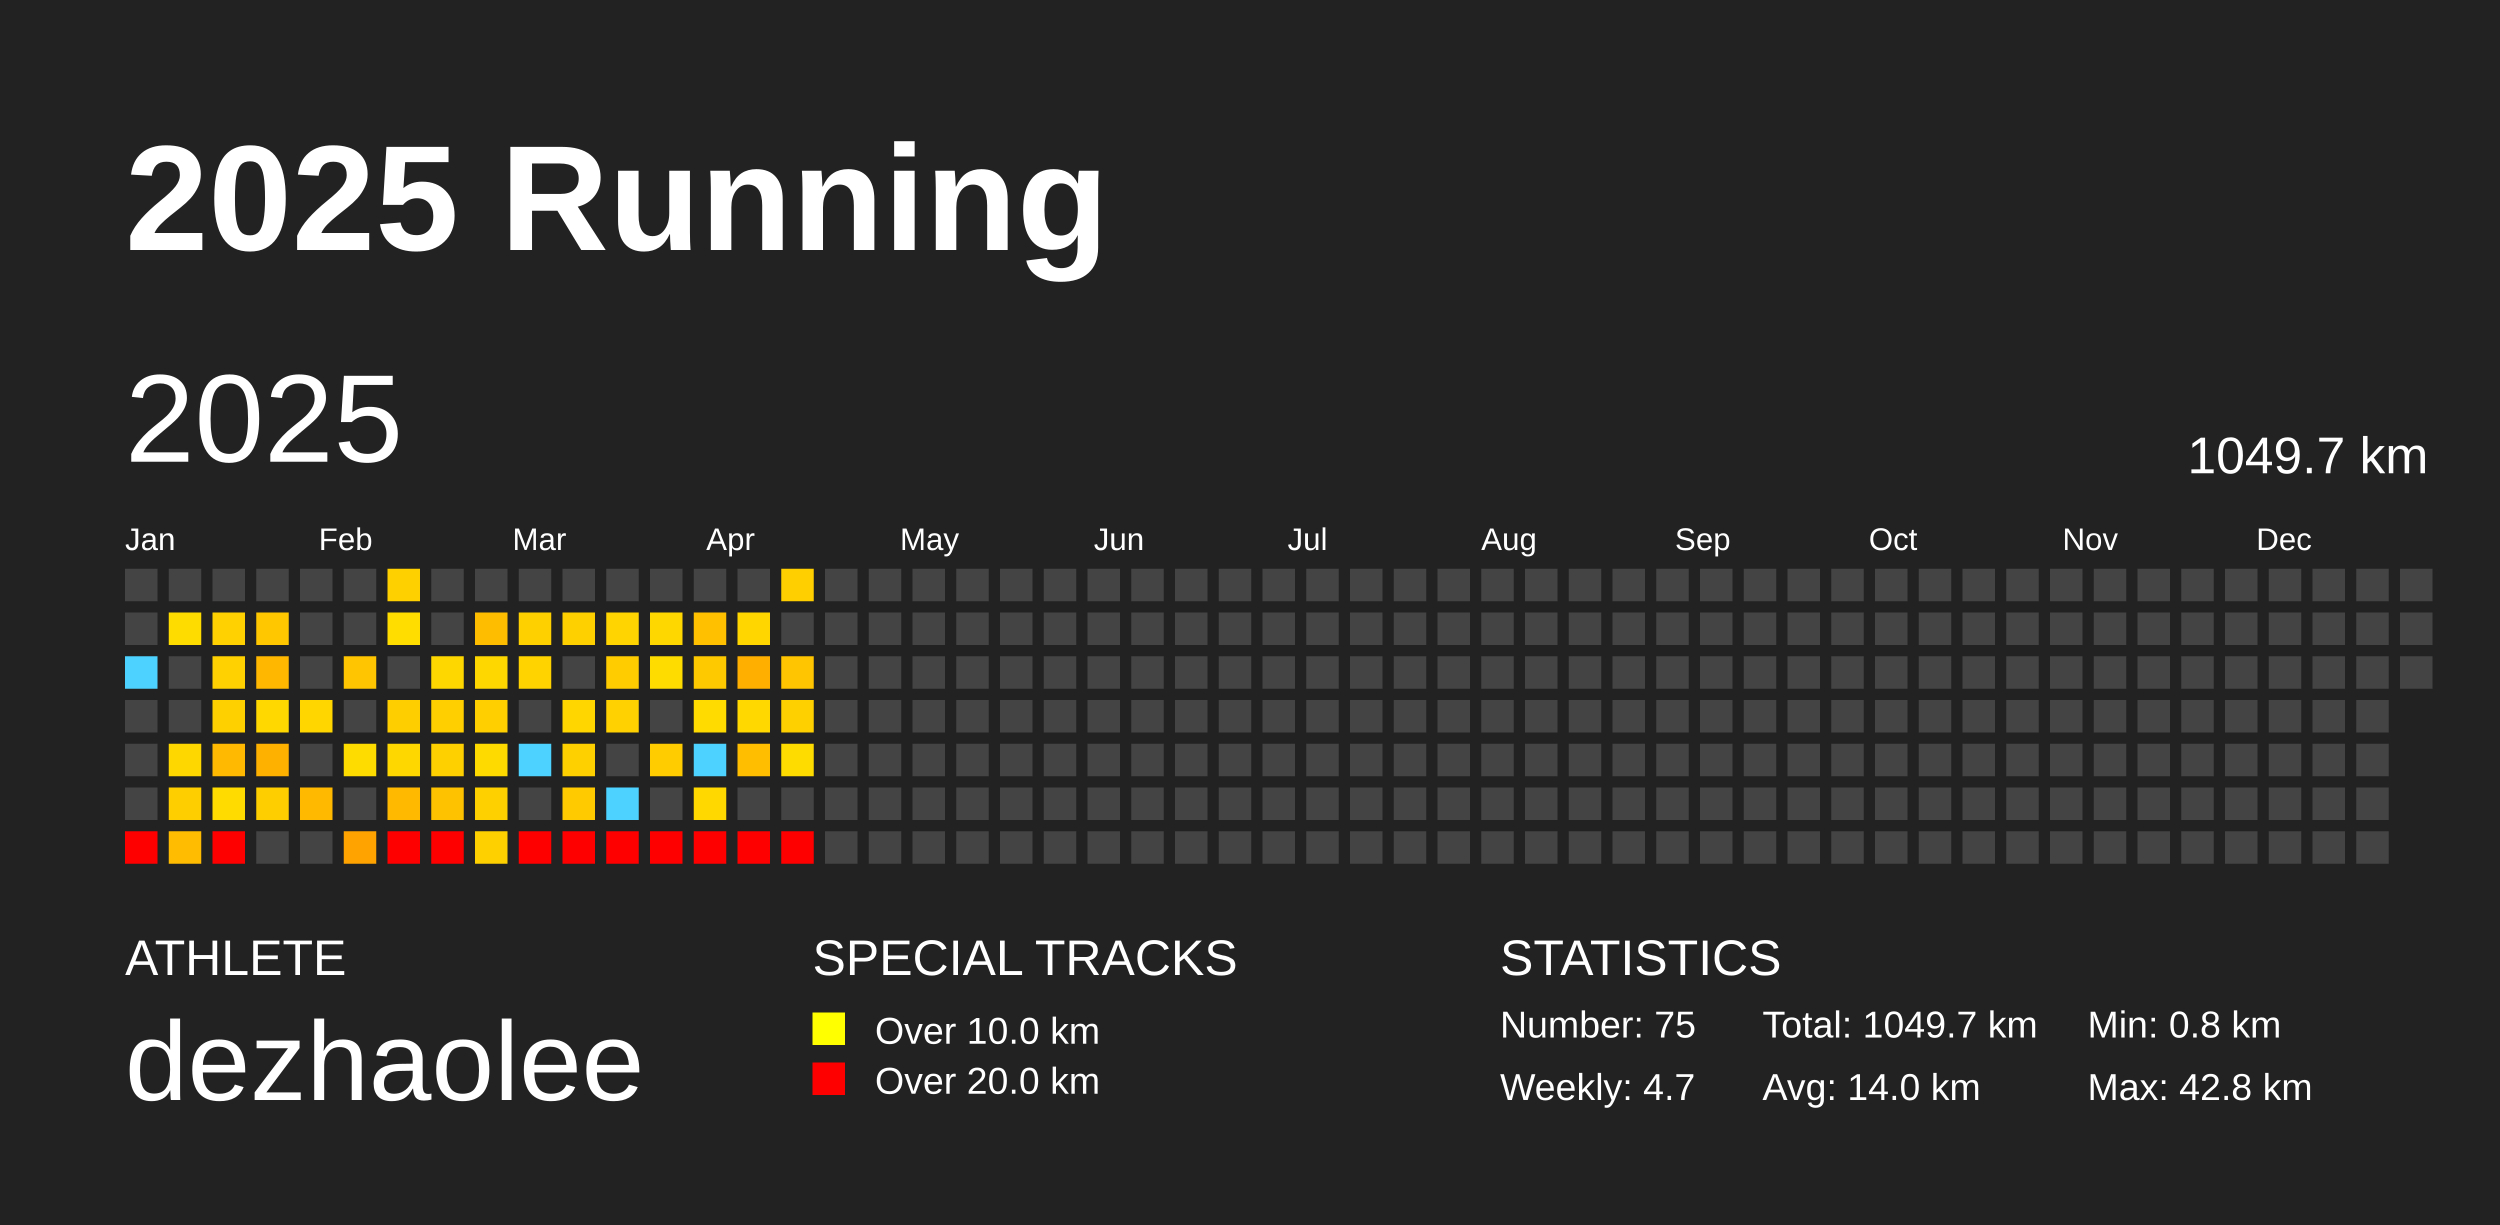
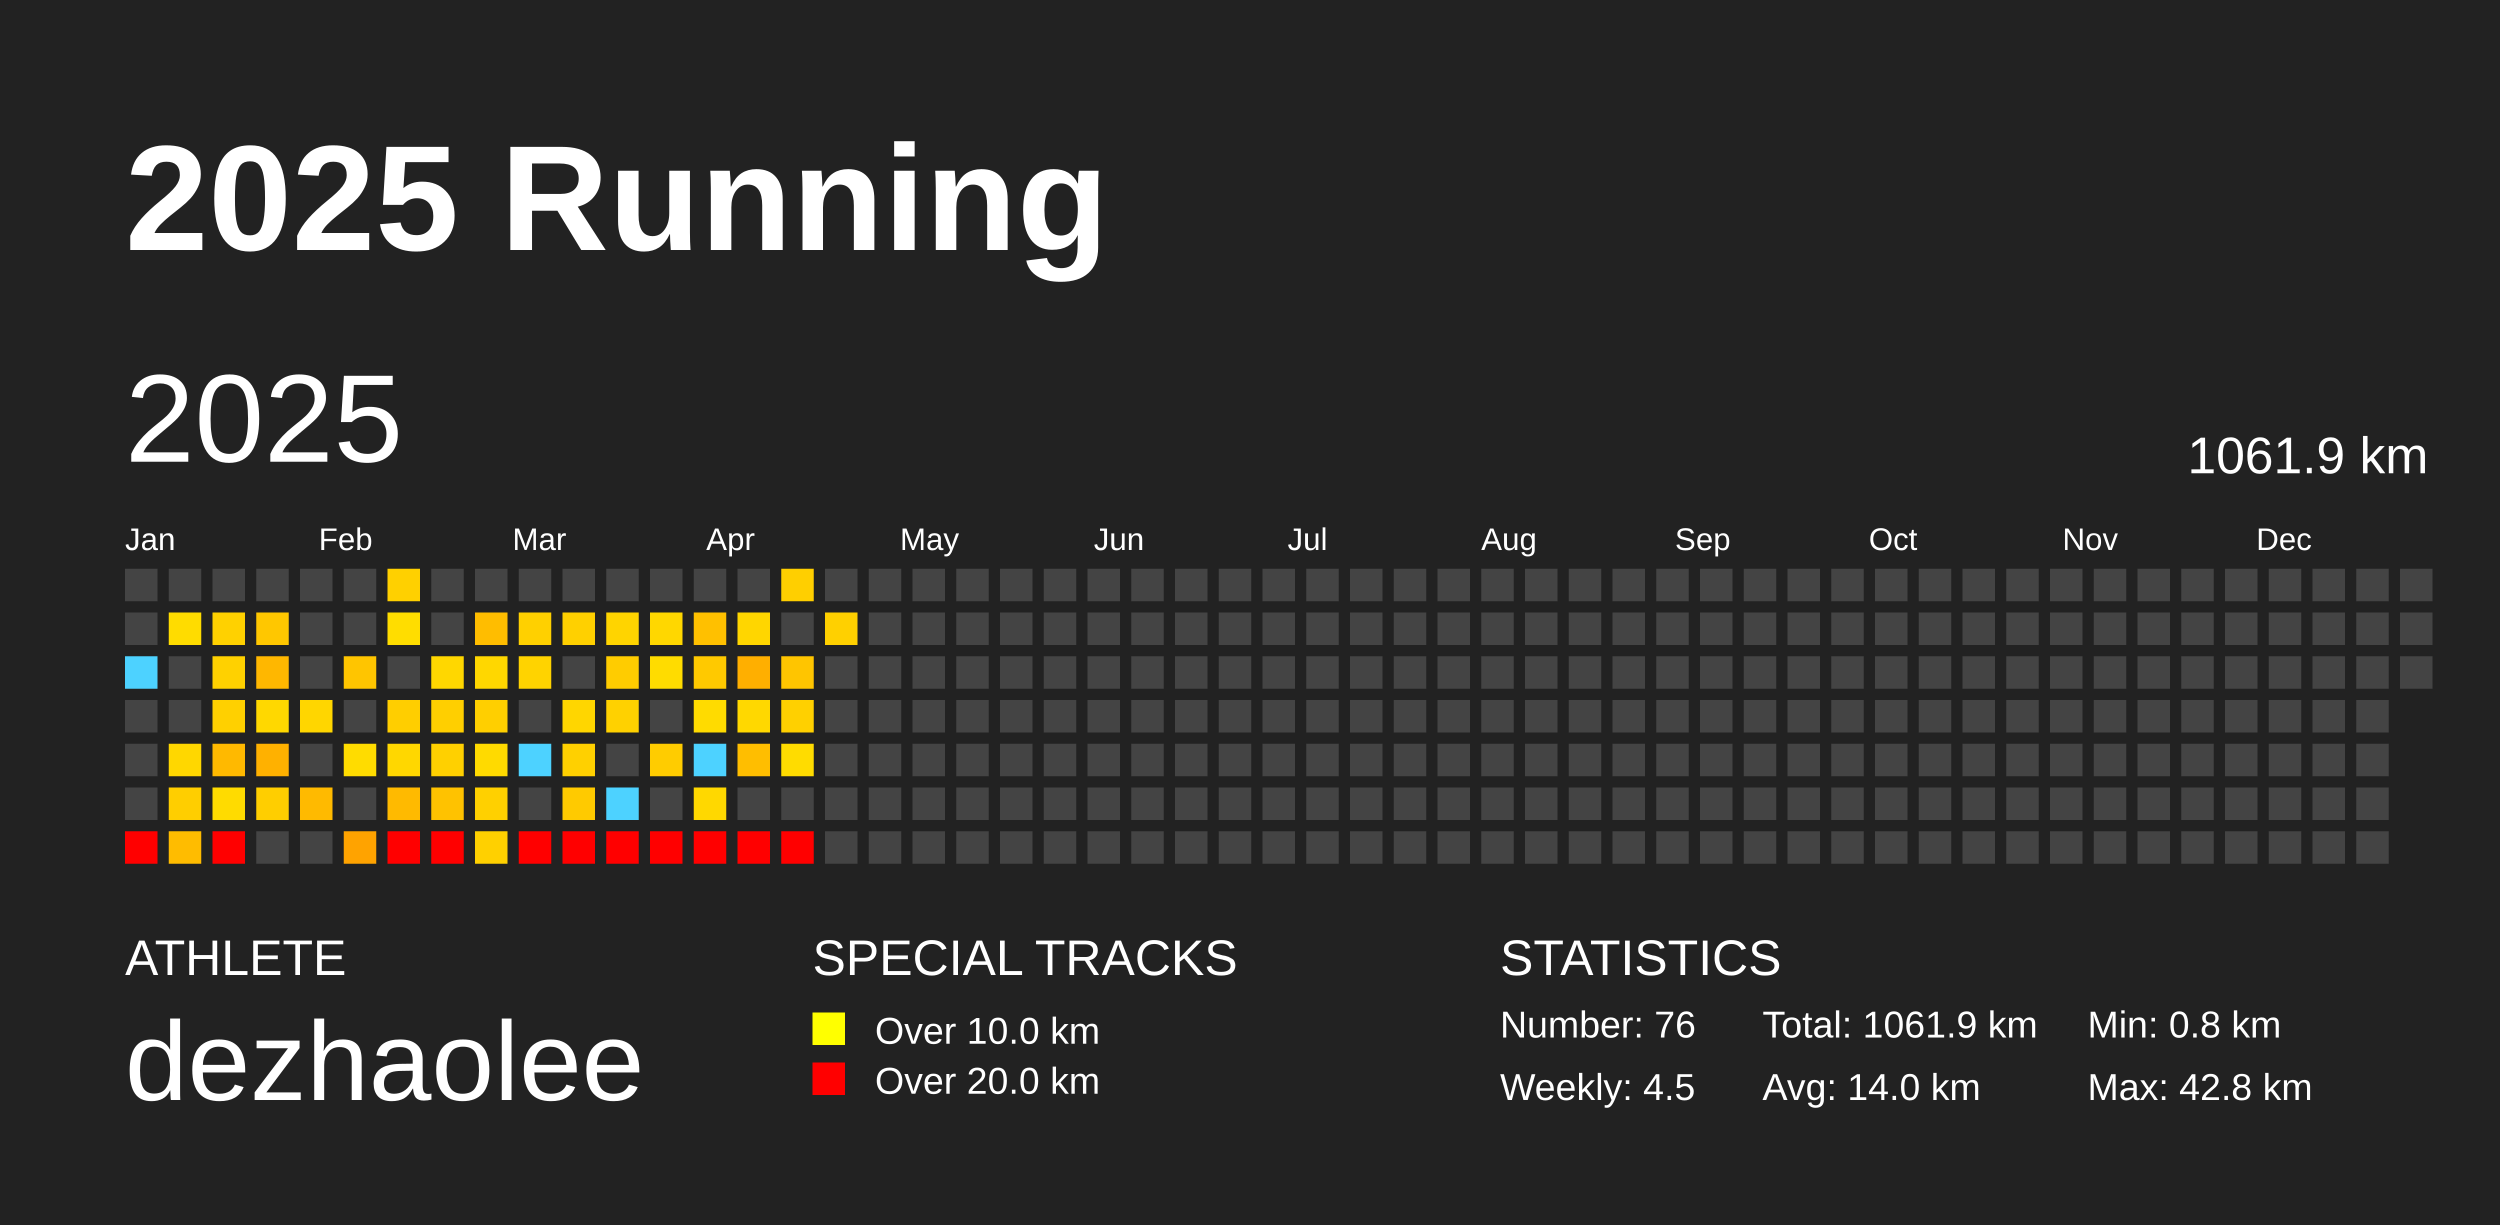
<svg xmlns="http://www.w3.org/2000/svg" baseProfile="full" height="98mm" version="1.1" viewBox="0,0,200,98" width="200mm">
  <defs />
  <rect fill="#222222" height="98" width="200" x="0" y="0" />
  <text fill="#FFFFFF" style="font-size:12px; font-family:Arial; font-weight:bold;" x="10" y="20">2025 Running</text>
  <text fill="#FFFFFF" style="font-size:4px; font-family:Arial" x="10" y="78">ATHLETE</text>
  <text fill="#FFFFFF" style="font-size:9px; font-family:Arial" x="10" y="88">dezhaolee</text>
  <text fill="#FFFFFF" style="font-size:4px; font-family:Arial" x="65" y="78">SPECIAL TRACKS</text>
  <rect fill="yellow" height="2.6" width="2.6" x="65" y="81" />
  <text fill="#FFFFFF" style="font-size:3px; font-family:Arial" x="70" y="83.5">Over 10.0 km</text>
  <rect fill="red" height="2.6" width="2.6" x="65" y="85" />
  <text fill="#FFFFFF" style="font-size:3px; font-family:Arial" x="70" y="87.5">Over 20.0 km</text>
  <text fill="#FFFFFF" style="font-size:4px; font-family:Arial" x="120" y="78">STATISTICS</text>
-   <text fill="#FFFFFF" style="font-size:3px; font-family:Arial" x="120" y="83">Number: 75</text>
-   <text fill="#FFFFFF" style="font-size:3px; font-family:Arial" x="120" y="88">Weekly: 4.7</text>
-   <text fill="#FFFFFF" style="font-size:3px; font-family:Arial" x="141" y="83">Total: 1049.7 km</text>
+   <text fill="#FFFFFF" style="font-size:3px; font-family:Arial" x="120" y="83">Number: 76</text>
+   <text fill="#FFFFFF" style="font-size:3px; font-family:Arial" x="120" y="88">Weekly: 4.5</text>
+   <text fill="#FFFFFF" style="font-size:3px; font-family:Arial" x="141" y="83">Total: 1061.9 km</text>
  <text fill="#FFFFFF" style="font-size:3px; font-family:Arial" x="141" y="88">Avg: 14.0 km</text>
  <text fill="#FFFFFF" style="font-size:3px; font-family:Arial" x="167" y="83">Min: 0.8 km</text>
  <text fill="#FFFFFF" style="font-size:3px; font-family:Arial" x="167" y="88">Max: 42.8 km</text>
  <text dominant-baseline="hanging" fill="#FFFFFF" style="font-size:10.0px; font-family:Arial;" x="10" y="30">2025</text>
-   <text dominant-baseline="hanging" fill="#FFFFFF" style="font-size:4.125px; font-family:Arial;" x="175" y="35">1049.7 km</text>
+   <text dominant-baseline="hanging" fill="#FFFFFF" style="font-size:4.125px; font-family:Arial;" x="175" y="35">1061.9 km</text>
  <text fill="#FFFFFF" style="font-size:2.5px; font-family:Arial" x="10.0" y="44">Jan</text>
  <text fill="#FFFFFF" style="font-size:2.5px; font-family:Arial" x="25.5" y="44">Feb</text>
  <text fill="#FFFFFF" style="font-size:2.5px; font-family:Arial" x="41.0" y="44">Mar</text>
  <text fill="#FFFFFF" style="font-size:2.5px; font-family:Arial" x="56.5" y="44">Apr</text>
  <text fill="#FFFFFF" style="font-size:2.5px; font-family:Arial" x="72.0" y="44">May</text>
  <text fill="#FFFFFF" style="font-size:2.5px; font-family:Arial" x="87.5" y="44">Jun</text>
  <text fill="#FFFFFF" style="font-size:2.5px; font-family:Arial" x="103.0" y="44">Jul</text>
  <text fill="#FFFFFF" style="font-size:2.5px; font-family:Arial" x="118.5" y="44">Aug</text>
  <text fill="#FFFFFF" style="font-size:2.5px; font-family:Arial" x="134.0" y="44">Sep</text>
  <text fill="#FFFFFF" style="font-size:2.5px; font-family:Arial" x="149.5" y="44">Oct</text>
  <text fill="#FFFFFF" style="font-size:2.5px; font-family:Arial" x="165.0" y="44">Nov</text>
  <text fill="#FFFFFF" style="font-size:2.5px; font-family:Arial" x="180.5" y="44">Dec</text>
  <rect fill="#444444" height="2.6" width="2.6" x="10.0" y="45.5" />
  <rect fill="#444444" height="2.6" width="2.6" x="10.0" y="49.0" />
  <rect fill="#4dd2ff" height="2.6" width="2.6" x="10.0" y="52.5" />
  <rect fill="#444444" height="2.6" width="2.6" x="10.0" y="56.0" />
  <rect fill="#444444" height="2.6" width="2.6" x="10.0" y="59.5" />
  <rect fill="#444444" height="2.6" width="2.6" x="10.0" y="63.0" />
  <rect fill="red" height="2.6" width="2.6" x="10.0" y="66.5" />
  <rect fill="#444444" height="2.6" width="2.6" x="13.5" y="45.5" />
  <rect fill="#ffdc00" height="2.6" width="2.6" x="13.5" y="49.0" />
  <rect fill="#444444" height="2.6" width="2.6" x="13.5" y="52.5" />
  <rect fill="#444444" height="2.6" width="2.6" x="13.5" y="56.0" />
  <rect fill="#ffd700" height="2.6" width="2.6" x="13.5" y="59.5" />
  <rect fill="#ffce00" height="2.6" width="2.6" x="13.5" y="63.0" />
  <rect fill="#ffbc00" height="2.6" width="2.6" x="13.5" y="66.5" />
  <rect fill="#444444" height="2.6" width="2.6" x="17.0" y="45.5" />
  <rect fill="#ffd100" height="2.6" width="2.6" x="17.0" y="49.0" />
  <rect fill="#ffd100" height="2.6" width="2.6" x="17.0" y="52.5" />
  <rect fill="#ffd000" height="2.6" width="2.6" x="17.0" y="56.0" />
  <rect fill="#ffb900" height="2.6" width="2.6" x="17.0" y="59.5" />
  <rect fill="#ffdb00" height="2.6" width="2.6" x="17.0" y="63.0" />
  <rect fill="red" height="2.6" width="2.6" x="17.0" y="66.5" />
  <rect fill="#444444" height="2.6" width="2.6" x="20.5" y="45.5" />
  <rect fill="#ffc700" height="2.6" width="2.6" x="20.5" y="49.0" />
  <rect fill="#ffb700" height="2.6" width="2.6" x="20.5" y="52.5" />
  <rect fill="#ffd800" height="2.6" width="2.6" x="20.5" y="56.0" />
  <rect fill="#ffb100" height="2.6" width="2.6" x="20.5" y="59.5" />
  <rect fill="#ffce00" height="2.6" width="2.6" x="20.5" y="63.0" />
  <rect fill="#444444" height="2.6" width="2.6" x="20.5" y="66.5" />
  <rect fill="#444444" height="2.6" width="2.6" x="24.0" y="45.5" />
  <rect fill="#444444" height="2.6" width="2.6" x="24.0" y="49.0" />
  <rect fill="#444444" height="2.6" width="2.6" x="24.0" y="52.5" />
  <rect fill="#ffd600" height="2.6" width="2.6" x="24.0" y="56.0" />
  <rect fill="#444444" height="2.6" width="2.6" x="24.0" y="59.5" />
  <rect fill="#ffba00" height="2.6" width="2.6" x="24.0" y="63.0" />
  <rect fill="#444444" height="2.6" width="2.6" x="24.0" y="66.5" />
  <rect fill="#444444" height="2.6" width="2.6" x="27.5" y="45.5" />
  <rect fill="#444444" height="2.6" width="2.6" x="27.5" y="49.0" />
  <rect fill="#ffc500" height="2.6" width="2.6" x="27.5" y="52.5" />
  <rect fill="#444444" height="2.6" width="2.6" x="27.5" y="56.0" />
  <rect fill="#ffdc00" height="2.6" width="2.6" x="27.5" y="59.5" />
  <rect fill="#444444" height="2.6" width="2.6" x="27.5" y="63.0" />
  <rect fill="#ffa300" height="2.6" width="2.6" x="27.5" y="66.5" />
  <rect fill="#ffd000" height="2.6" width="2.6" x="31.0" y="45.5" />
  <rect fill="#ffdd00" height="2.6" width="2.6" x="31.0" y="49.0" />
  <rect fill="#444444" height="2.6" width="2.6" x="31.0" y="52.5" />
  <rect fill="#ffce00" height="2.6" width="2.6" x="31.0" y="56.0" />
  <rect fill="#ffd700" height="2.6" width="2.6" x="31.0" y="59.5" />
  <rect fill="#ffba00" height="2.6" width="2.6" x="31.0" y="63.0" />
  <rect fill="red" height="2.6" width="2.6" x="31.0" y="66.5" />
  <rect fill="#444444" height="2.6" width="2.6" x="34.5" y="45.5" />
  <rect fill="#444444" height="2.6" width="2.6" x="34.5" y="49.0" />
  <rect fill="#ffd700" height="2.6" width="2.6" x="34.5" y="52.5" />
  <rect fill="#ffcf00" height="2.6" width="2.6" x="34.5" y="56.0" />
  <rect fill="#ffd000" height="2.6" width="2.6" x="34.5" y="59.5" />
  <rect fill="#ffc200" height="2.6" width="2.6" x="34.5" y="63.0" />
  <rect fill="red" height="2.6" width="2.6" x="34.5" y="66.5" />
  <rect fill="#444444" height="2.6" width="2.6" x="38.0" y="45.5" />
  <rect fill="#ffbd00" height="2.6" width="2.6" x="38.0" y="49.0" />
  <rect fill="#ffd700" height="2.6" width="2.6" x="38.0" y="52.5" />
  <rect fill="#ffcf00" height="2.6" width="2.6" x="38.0" y="56.0" />
  <rect fill="#ffda00" height="2.6" width="2.6" x="38.0" y="59.5" />
  <rect fill="#ffd000" height="2.6" width="2.6" x="38.0" y="63.0" />
  <rect fill="#ffd000" height="2.6" width="2.6" x="38.0" y="66.5" />
  <rect fill="#444444" height="2.6" width="2.6" x="41.5" y="45.5" />
  <rect fill="#ffd000" height="2.6" width="2.6" x="41.5" y="49.0" />
  <rect fill="#ffd300" height="2.6" width="2.6" x="41.5" y="52.5" />
  <rect fill="#444444" height="2.6" width="2.6" x="41.5" y="56.0" />
  <rect fill="#4dd2ff" height="2.6" width="2.6" x="41.5" y="59.5" />
  <rect fill="#444444" height="2.6" width="2.6" x="41.5" y="63.0" />
  <rect fill="red" height="2.6" width="2.6" x="41.5" y="66.5" />
  <rect fill="#444444" height="2.6" width="2.6" x="45.0" y="45.5" />
  <rect fill="#ffd000" height="2.6" width="2.6" x="45.0" y="49.0" />
  <rect fill="#444444" height="2.6" width="2.6" x="45.0" y="52.5" />
  <rect fill="#ffd600" height="2.6" width="2.6" x="45.0" y="56.0" />
  <rect fill="#ffd000" height="2.6" width="2.6" x="45.0" y="59.5" />
  <rect fill="#ffca00" height="2.6" width="2.6" x="45.0" y="63.0" />
  <rect fill="red" height="2.6" width="2.6" x="45.0" y="66.5" />
  <rect fill="#444444" height="2.6" width="2.6" x="48.5" y="45.5" />
  <rect fill="#ffd400" height="2.6" width="2.6" x="48.5" y="49.0" />
  <rect fill="#ffcc00" height="2.6" width="2.6" x="48.5" y="52.5" />
  <rect fill="#ffd100" height="2.6" width="2.6" x="48.5" y="56.0" />
  <rect fill="#444444" height="2.6" width="2.6" x="48.5" y="59.5" />
  <rect fill="#4dd2ff" height="2.6" width="2.6" x="48.5" y="63.0" />
  <rect fill="red" height="2.6" width="2.6" x="48.5" y="66.5" />
  <rect fill="#444444" height="2.6" width="2.6" x="52.0" y="45.5" />
  <rect fill="#ffd700" height="2.6" width="2.6" x="52.0" y="49.0" />
  <rect fill="#ffdc00" height="2.6" width="2.6" x="52.0" y="52.5" />
  <rect fill="#444444" height="2.6" width="2.6" x="52.0" y="56.0" />
  <rect fill="#ffcc00" height="2.6" width="2.6" x="52.0" y="59.5" />
  <rect fill="#444444" height="2.6" width="2.6" x="52.0" y="63.0" />
  <rect fill="red" height="2.6" width="2.6" x="52.0" y="66.5" />
  <rect fill="#444444" height="2.6" width="2.6" x="55.5" y="45.5" />
  <rect fill="#ffc000" height="2.6" width="2.6" x="55.5" y="49.0" />
  <rect fill="#ffc900" height="2.6" width="2.6" x="55.5" y="52.5" />
  <rect fill="#ffdb00" height="2.6" width="2.6" x="55.5" y="56.0" />
  <rect fill="#4dd2ff" height="2.6" width="2.6" x="55.5" y="59.5" />
  <rect fill="#ffd800" height="2.6" width="2.6" x="55.5" y="63.0" />
  <rect fill="red" height="2.6" width="2.6" x="55.5" y="66.5" />
  <rect fill="#444444" height="2.6" width="2.6" x="59.0" y="45.5" />
  <rect fill="#ffd600" height="2.6" width="2.6" x="59.0" y="49.0" />
  <rect fill="#ffaf00" height="2.6" width="2.6" x="59.0" y="52.5" />
  <rect fill="#ffd800" height="2.6" width="2.6" x="59.0" y="56.0" />
  <rect fill="#ffbe00" height="2.6" width="2.6" x="59.0" y="59.5" />
  <rect fill="#444444" height="2.6" width="2.6" x="59.0" y="63.0" />
  <rect fill="red" height="2.6" width="2.6" x="59.0" y="66.5" />
  <rect fill="#ffcf00" height="2.6" width="2.6" x="62.5" y="45.5" />
  <rect fill="#444444" height="2.6" width="2.6" x="62.5" y="49.0" />
  <rect fill="#ffc500" height="2.6" width="2.6" x="62.5" y="52.5" />
  <rect fill="#ffd000" height="2.6" width="2.6" x="62.5" y="56.0" />
  <rect fill="#ffdc00" height="2.6" width="2.6" x="62.5" y="59.5" />
  <rect fill="#444444" height="2.6" width="2.6" x="62.5" y="63.0" />
  <rect fill="red" height="2.6" width="2.6" x="62.5" y="66.5" />
  <rect fill="#444444" height="2.6" width="2.6" x="66.0" y="45.5" />
-   <rect fill="#444444" height="2.6" width="2.6" x="66.0" y="49.0" />
+   <rect fill="#ffd000" height="2.6" width="2.6" x="66.0" y="49.0" />
  <rect fill="#444444" height="2.6" width="2.6" x="66.0" y="52.5" />
  <rect fill="#444444" height="2.6" width="2.6" x="66.0" y="56.0" />
  <rect fill="#444444" height="2.6" width="2.6" x="66.0" y="59.5" />
  <rect fill="#444444" height="2.6" width="2.6" x="66.0" y="63.0" />
  <rect fill="#444444" height="2.6" width="2.6" x="66.0" y="66.5" />
  <rect fill="#444444" height="2.6" width="2.6" x="69.5" y="45.5" />
  <rect fill="#444444" height="2.6" width="2.6" x="69.5" y="49.0" />
  <rect fill="#444444" height="2.6" width="2.6" x="69.5" y="52.5" />
  <rect fill="#444444" height="2.6" width="2.6" x="69.5" y="56.0" />
  <rect fill="#444444" height="2.6" width="2.6" x="69.5" y="59.5" />
  <rect fill="#444444" height="2.6" width="2.6" x="69.5" y="63.0" />
  <rect fill="#444444" height="2.6" width="2.6" x="69.5" y="66.5" />
  <rect fill="#444444" height="2.6" width="2.6" x="73.0" y="45.5" />
  <rect fill="#444444" height="2.6" width="2.6" x="73.0" y="49.0" />
  <rect fill="#444444" height="2.6" width="2.6" x="73.0" y="52.5" />
  <rect fill="#444444" height="2.6" width="2.6" x="73.0" y="56.0" />
  <rect fill="#444444" height="2.6" width="2.6" x="73.0" y="59.5" />
  <rect fill="#444444" height="2.6" width="2.6" x="73.0" y="63.0" />
  <rect fill="#444444" height="2.6" width="2.6" x="73.0" y="66.5" />
  <rect fill="#444444" height="2.6" width="2.6" x="76.5" y="45.5" />
  <rect fill="#444444" height="2.6" width="2.6" x="76.5" y="49.0" />
  <rect fill="#444444" height="2.6" width="2.6" x="76.5" y="52.5" />
  <rect fill="#444444" height="2.6" width="2.6" x="76.5" y="56.0" />
  <rect fill="#444444" height="2.6" width="2.6" x="76.5" y="59.5" />
  <rect fill="#444444" height="2.6" width="2.6" x="76.5" y="63.0" />
  <rect fill="#444444" height="2.6" width="2.6" x="76.5" y="66.5" />
  <rect fill="#444444" height="2.6" width="2.6" x="80.0" y="45.5" />
  <rect fill="#444444" height="2.6" width="2.6" x="80.0" y="49.0" />
  <rect fill="#444444" height="2.6" width="2.6" x="80.0" y="52.5" />
  <rect fill="#444444" height="2.6" width="2.6" x="80.0" y="56.0" />
  <rect fill="#444444" height="2.6" width="2.6" x="80.0" y="59.5" />
  <rect fill="#444444" height="2.6" width="2.6" x="80.0" y="63.0" />
  <rect fill="#444444" height="2.6" width="2.6" x="80.0" y="66.5" />
  <rect fill="#444444" height="2.6" width="2.6" x="83.5" y="45.5" />
  <rect fill="#444444" height="2.6" width="2.6" x="83.5" y="49.0" />
  <rect fill="#444444" height="2.6" width="2.6" x="83.5" y="52.5" />
  <rect fill="#444444" height="2.6" width="2.6" x="83.5" y="56.0" />
  <rect fill="#444444" height="2.6" width="2.6" x="83.5" y="59.5" />
  <rect fill="#444444" height="2.6" width="2.6" x="83.5" y="63.0" />
  <rect fill="#444444" height="2.6" width="2.6" x="83.5" y="66.5" />
  <rect fill="#444444" height="2.6" width="2.6" x="87.0" y="45.5" />
  <rect fill="#444444" height="2.6" width="2.6" x="87.0" y="49.0" />
  <rect fill="#444444" height="2.6" width="2.6" x="87.0" y="52.5" />
  <rect fill="#444444" height="2.6" width="2.6" x="87.0" y="56.0" />
  <rect fill="#444444" height="2.6" width="2.6" x="87.0" y="59.5" />
  <rect fill="#444444" height="2.6" width="2.6" x="87.0" y="63.0" />
  <rect fill="#444444" height="2.6" width="2.6" x="87.0" y="66.5" />
  <rect fill="#444444" height="2.6" width="2.6" x="90.5" y="45.5" />
  <rect fill="#444444" height="2.6" width="2.6" x="90.5" y="49.0" />
  <rect fill="#444444" height="2.6" width="2.6" x="90.5" y="52.5" />
  <rect fill="#444444" height="2.6" width="2.6" x="90.5" y="56.0" />
  <rect fill="#444444" height="2.6" width="2.6" x="90.5" y="59.5" />
  <rect fill="#444444" height="2.6" width="2.6" x="90.5" y="63.0" />
  <rect fill="#444444" height="2.6" width="2.6" x="90.5" y="66.5" />
  <rect fill="#444444" height="2.6" width="2.6" x="94.0" y="45.5" />
  <rect fill="#444444" height="2.6" width="2.6" x="94.0" y="49.0" />
  <rect fill="#444444" height="2.6" width="2.6" x="94.0" y="52.5" />
  <rect fill="#444444" height="2.6" width="2.6" x="94.0" y="56.0" />
  <rect fill="#444444" height="2.6" width="2.6" x="94.0" y="59.5" />
  <rect fill="#444444" height="2.6" width="2.6" x="94.0" y="63.0" />
  <rect fill="#444444" height="2.6" width="2.6" x="94.0" y="66.5" />
  <rect fill="#444444" height="2.6" width="2.6" x="97.5" y="45.5" />
  <rect fill="#444444" height="2.6" width="2.6" x="97.5" y="49.0" />
  <rect fill="#444444" height="2.6" width="2.6" x="97.5" y="52.5" />
  <rect fill="#444444" height="2.6" width="2.6" x="97.5" y="56.0" />
  <rect fill="#444444" height="2.6" width="2.6" x="97.5" y="59.5" />
  <rect fill="#444444" height="2.6" width="2.6" x="97.5" y="63.0" />
  <rect fill="#444444" height="2.6" width="2.6" x="97.5" y="66.5" />
  <rect fill="#444444" height="2.6" width="2.6" x="101.0" y="45.5" />
  <rect fill="#444444" height="2.6" width="2.6" x="101.0" y="49.0" />
  <rect fill="#444444" height="2.6" width="2.6" x="101.0" y="52.5" />
  <rect fill="#444444" height="2.6" width="2.6" x="101.0" y="56.0" />
  <rect fill="#444444" height="2.6" width="2.6" x="101.0" y="59.5" />
  <rect fill="#444444" height="2.6" width="2.6" x="101.0" y="63.0" />
  <rect fill="#444444" height="2.6" width="2.6" x="101.0" y="66.5" />
  <rect fill="#444444" height="2.6" width="2.6" x="104.5" y="45.5" />
  <rect fill="#444444" height="2.6" width="2.6" x="104.5" y="49.0" />
  <rect fill="#444444" height="2.6" width="2.6" x="104.5" y="52.5" />
  <rect fill="#444444" height="2.6" width="2.6" x="104.5" y="56.0" />
  <rect fill="#444444" height="2.6" width="2.6" x="104.5" y="59.5" />
  <rect fill="#444444" height="2.6" width="2.6" x="104.5" y="63.0" />
  <rect fill="#444444" height="2.6" width="2.6" x="104.5" y="66.5" />
  <rect fill="#444444" height="2.6" width="2.6" x="108.0" y="45.5" />
  <rect fill="#444444" height="2.6" width="2.6" x="108.0" y="49.0" />
  <rect fill="#444444" height="2.6" width="2.6" x="108.0" y="52.5" />
  <rect fill="#444444" height="2.6" width="2.6" x="108.0" y="56.0" />
  <rect fill="#444444" height="2.6" width="2.6" x="108.0" y="59.5" />
  <rect fill="#444444" height="2.6" width="2.6" x="108.0" y="63.0" />
  <rect fill="#444444" height="2.6" width="2.6" x="108.0" y="66.5" />
  <rect fill="#444444" height="2.6" width="2.6" x="111.5" y="45.5" />
  <rect fill="#444444" height="2.6" width="2.6" x="111.5" y="49.0" />
  <rect fill="#444444" height="2.6" width="2.6" x="111.5" y="52.5" />
  <rect fill="#444444" height="2.6" width="2.6" x="111.5" y="56.0" />
  <rect fill="#444444" height="2.6" width="2.6" x="111.5" y="59.5" />
  <rect fill="#444444" height="2.6" width="2.6" x="111.5" y="63.0" />
  <rect fill="#444444" height="2.6" width="2.6" x="111.5" y="66.5" />
  <rect fill="#444444" height="2.6" width="2.6" x="115.0" y="45.5" />
  <rect fill="#444444" height="2.6" width="2.6" x="115.0" y="49.0" />
  <rect fill="#444444" height="2.6" width="2.6" x="115.0" y="52.5" />
  <rect fill="#444444" height="2.6" width="2.6" x="115.0" y="56.0" />
  <rect fill="#444444" height="2.6" width="2.6" x="115.0" y="59.5" />
  <rect fill="#444444" height="2.6" width="2.6" x="115.0" y="63.0" />
  <rect fill="#444444" height="2.6" width="2.6" x="115.0" y="66.5" />
  <rect fill="#444444" height="2.6" width="2.6" x="118.5" y="45.5" />
  <rect fill="#444444" height="2.6" width="2.6" x="118.5" y="49.0" />
  <rect fill="#444444" height="2.6" width="2.6" x="118.5" y="52.5" />
  <rect fill="#444444" height="2.6" width="2.6" x="118.5" y="56.0" />
  <rect fill="#444444" height="2.6" width="2.6" x="118.5" y="59.5" />
  <rect fill="#444444" height="2.6" width="2.6" x="118.5" y="63.0" />
  <rect fill="#444444" height="2.6" width="2.6" x="118.5" y="66.5" />
  <rect fill="#444444" height="2.6" width="2.6" x="122.0" y="45.5" />
  <rect fill="#444444" height="2.6" width="2.6" x="122.0" y="49.0" />
  <rect fill="#444444" height="2.6" width="2.6" x="122.0" y="52.5" />
  <rect fill="#444444" height="2.6" width="2.6" x="122.0" y="56.0" />
  <rect fill="#444444" height="2.6" width="2.6" x="122.0" y="59.5" />
  <rect fill="#444444" height="2.6" width="2.6" x="122.0" y="63.0" />
  <rect fill="#444444" height="2.6" width="2.6" x="122.0" y="66.5" />
  <rect fill="#444444" height="2.6" width="2.6" x="125.5" y="45.5" />
  <rect fill="#444444" height="2.6" width="2.6" x="125.5" y="49.0" />
  <rect fill="#444444" height="2.6" width="2.6" x="125.5" y="52.5" />
  <rect fill="#444444" height="2.6" width="2.6" x="125.5" y="56.0" />
  <rect fill="#444444" height="2.6" width="2.6" x="125.5" y="59.5" />
  <rect fill="#444444" height="2.6" width="2.6" x="125.5" y="63.0" />
  <rect fill="#444444" height="2.6" width="2.6" x="125.5" y="66.5" />
  <rect fill="#444444" height="2.6" width="2.6" x="129.0" y="45.5" />
  <rect fill="#444444" height="2.6" width="2.6" x="129.0" y="49.0" />
  <rect fill="#444444" height="2.6" width="2.6" x="129.0" y="52.5" />
  <rect fill="#444444" height="2.6" width="2.6" x="129.0" y="56.0" />
  <rect fill="#444444" height="2.6" width="2.6" x="129.0" y="59.5" />
  <rect fill="#444444" height="2.6" width="2.6" x="129.0" y="63.0" />
  <rect fill="#444444" height="2.6" width="2.6" x="129.0" y="66.5" />
  <rect fill="#444444" height="2.6" width="2.6" x="132.5" y="45.5" />
  <rect fill="#444444" height="2.6" width="2.6" x="132.5" y="49.0" />
  <rect fill="#444444" height="2.6" width="2.6" x="132.5" y="52.5" />
  <rect fill="#444444" height="2.6" width="2.6" x="132.5" y="56.0" />
  <rect fill="#444444" height="2.6" width="2.6" x="132.5" y="59.5" />
  <rect fill="#444444" height="2.6" width="2.6" x="132.5" y="63.0" />
  <rect fill="#444444" height="2.6" width="2.6" x="132.5" y="66.5" />
  <rect fill="#444444" height="2.6" width="2.6" x="136.0" y="45.5" />
  <rect fill="#444444" height="2.6" width="2.6" x="136.0" y="49.0" />
  <rect fill="#444444" height="2.6" width="2.6" x="136.0" y="52.5" />
  <rect fill="#444444" height="2.6" width="2.6" x="136.0" y="56.0" />
  <rect fill="#444444" height="2.6" width="2.6" x="136.0" y="59.5" />
  <rect fill="#444444" height="2.6" width="2.6" x="136.0" y="63.0" />
  <rect fill="#444444" height="2.6" width="2.6" x="136.0" y="66.5" />
  <rect fill="#444444" height="2.6" width="2.6" x="139.5" y="45.5" />
  <rect fill="#444444" height="2.6" width="2.6" x="139.5" y="49.0" />
  <rect fill="#444444" height="2.6" width="2.6" x="139.5" y="52.5" />
  <rect fill="#444444" height="2.6" width="2.6" x="139.5" y="56.0" />
  <rect fill="#444444" height="2.6" width="2.6" x="139.5" y="59.5" />
  <rect fill="#444444" height="2.6" width="2.6" x="139.5" y="63.0" />
  <rect fill="#444444" height="2.6" width="2.6" x="139.5" y="66.5" />
  <rect fill="#444444" height="2.6" width="2.6" x="143.0" y="45.5" />
  <rect fill="#444444" height="2.6" width="2.6" x="143.0" y="49.0" />
  <rect fill="#444444" height="2.6" width="2.6" x="143.0" y="52.5" />
  <rect fill="#444444" height="2.6" width="2.6" x="143.0" y="56.0" />
  <rect fill="#444444" height="2.6" width="2.6" x="143.0" y="59.5" />
  <rect fill="#444444" height="2.6" width="2.6" x="143.0" y="63.0" />
  <rect fill="#444444" height="2.6" width="2.6" x="143.0" y="66.5" />
  <rect fill="#444444" height="2.6" width="2.6" x="146.5" y="45.5" />
  <rect fill="#444444" height="2.6" width="2.6" x="146.5" y="49.0" />
  <rect fill="#444444" height="2.6" width="2.6" x="146.5" y="52.5" />
  <rect fill="#444444" height="2.6" width="2.6" x="146.5" y="56.0" />
  <rect fill="#444444" height="2.6" width="2.6" x="146.5" y="59.5" />
  <rect fill="#444444" height="2.6" width="2.6" x="146.5" y="63.0" />
  <rect fill="#444444" height="2.6" width="2.6" x="146.5" y="66.5" />
  <rect fill="#444444" height="2.6" width="2.6" x="150.0" y="45.5" />
  <rect fill="#444444" height="2.6" width="2.6" x="150.0" y="49.0" />
  <rect fill="#444444" height="2.6" width="2.6" x="150.0" y="52.5" />
  <rect fill="#444444" height="2.6" width="2.6" x="150.0" y="56.0" />
  <rect fill="#444444" height="2.6" width="2.6" x="150.0" y="59.5" />
  <rect fill="#444444" height="2.6" width="2.6" x="150.0" y="63.0" />
  <rect fill="#444444" height="2.6" width="2.6" x="150.0" y="66.5" />
  <rect fill="#444444" height="2.6" width="2.6" x="153.5" y="45.5" />
  <rect fill="#444444" height="2.6" width="2.6" x="153.5" y="49.0" />
  <rect fill="#444444" height="2.6" width="2.6" x="153.5" y="52.5" />
  <rect fill="#444444" height="2.6" width="2.6" x="153.5" y="56.0" />
  <rect fill="#444444" height="2.6" width="2.6" x="153.5" y="59.5" />
  <rect fill="#444444" height="2.6" width="2.6" x="153.5" y="63.0" />
  <rect fill="#444444" height="2.6" width="2.6" x="153.5" y="66.5" />
  <rect fill="#444444" height="2.6" width="2.6" x="157.0" y="45.5" />
  <rect fill="#444444" height="2.6" width="2.6" x="157.0" y="49.0" />
  <rect fill="#444444" height="2.6" width="2.6" x="157.0" y="52.5" />
  <rect fill="#444444" height="2.6" width="2.6" x="157.0" y="56.0" />
  <rect fill="#444444" height="2.6" width="2.6" x="157.0" y="59.5" />
  <rect fill="#444444" height="2.6" width="2.6" x="157.0" y="63.0" />
  <rect fill="#444444" height="2.6" width="2.6" x="157.0" y="66.5" />
  <rect fill="#444444" height="2.6" width="2.6" x="160.5" y="45.5" />
  <rect fill="#444444" height="2.6" width="2.6" x="160.5" y="49.0" />
  <rect fill="#444444" height="2.6" width="2.6" x="160.5" y="52.5" />
  <rect fill="#444444" height="2.6" width="2.6" x="160.5" y="56.0" />
  <rect fill="#444444" height="2.6" width="2.6" x="160.5" y="59.5" />
  <rect fill="#444444" height="2.6" width="2.6" x="160.5" y="63.0" />
  <rect fill="#444444" height="2.6" width="2.6" x="160.5" y="66.5" />
  <rect fill="#444444" height="2.6" width="2.6" x="164.0" y="45.5" />
  <rect fill="#444444" height="2.6" width="2.6" x="164.0" y="49.0" />
  <rect fill="#444444" height="2.6" width="2.6" x="164.0" y="52.5" />
  <rect fill="#444444" height="2.6" width="2.6" x="164.0" y="56.0" />
  <rect fill="#444444" height="2.6" width="2.6" x="164.0" y="59.5" />
  <rect fill="#444444" height="2.6" width="2.6" x="164.0" y="63.0" />
  <rect fill="#444444" height="2.6" width="2.6" x="164.0" y="66.5" />
  <rect fill="#444444" height="2.6" width="2.6" x="167.5" y="45.5" />
  <rect fill="#444444" height="2.6" width="2.6" x="167.5" y="49.0" />
  <rect fill="#444444" height="2.6" width="2.6" x="167.5" y="52.5" />
  <rect fill="#444444" height="2.6" width="2.6" x="167.5" y="56.0" />
  <rect fill="#444444" height="2.6" width="2.6" x="167.5" y="59.5" />
  <rect fill="#444444" height="2.6" width="2.6" x="167.5" y="63.0" />
  <rect fill="#444444" height="2.6" width="2.6" x="167.5" y="66.5" />
  <rect fill="#444444" height="2.6" width="2.6" x="171.0" y="45.5" />
  <rect fill="#444444" height="2.6" width="2.6" x="171.0" y="49.0" />
  <rect fill="#444444" height="2.6" width="2.6" x="171.0" y="52.5" />
  <rect fill="#444444" height="2.6" width="2.6" x="171.0" y="56.0" />
  <rect fill="#444444" height="2.6" width="2.6" x="171.0" y="59.5" />
  <rect fill="#444444" height="2.6" width="2.6" x="171.0" y="63.0" />
  <rect fill="#444444" height="2.6" width="2.6" x="171.0" y="66.5" />
  <rect fill="#444444" height="2.6" width="2.6" x="174.5" y="45.5" />
  <rect fill="#444444" height="2.6" width="2.6" x="174.5" y="49.0" />
  <rect fill="#444444" height="2.6" width="2.6" x="174.5" y="52.5" />
  <rect fill="#444444" height="2.6" width="2.6" x="174.5" y="56.0" />
  <rect fill="#444444" height="2.6" width="2.6" x="174.5" y="59.5" />
  <rect fill="#444444" height="2.6" width="2.6" x="174.5" y="63.0" />
  <rect fill="#444444" height="2.6" width="2.6" x="174.5" y="66.5" />
  <rect fill="#444444" height="2.6" width="2.6" x="178.0" y="45.5" />
  <rect fill="#444444" height="2.6" width="2.6" x="178.0" y="49.0" />
  <rect fill="#444444" height="2.6" width="2.6" x="178.0" y="52.5" />
  <rect fill="#444444" height="2.6" width="2.6" x="178.0" y="56.0" />
  <rect fill="#444444" height="2.6" width="2.6" x="178.0" y="59.5" />
  <rect fill="#444444" height="2.6" width="2.6" x="178.0" y="63.0" />
  <rect fill="#444444" height="2.6" width="2.6" x="178.0" y="66.5" />
  <rect fill="#444444" height="2.6" width="2.6" x="181.5" y="45.5" />
  <rect fill="#444444" height="2.6" width="2.6" x="181.5" y="49.0" />
  <rect fill="#444444" height="2.6" width="2.6" x="181.5" y="52.5" />
  <rect fill="#444444" height="2.6" width="2.6" x="181.5" y="56.0" />
  <rect fill="#444444" height="2.6" width="2.6" x="181.5" y="59.5" />
  <rect fill="#444444" height="2.6" width="2.6" x="181.5" y="63.0" />
  <rect fill="#444444" height="2.6" width="2.6" x="181.5" y="66.5" />
  <rect fill="#444444" height="2.6" width="2.6" x="185.0" y="45.5" />
  <rect fill="#444444" height="2.6" width="2.6" x="185.0" y="49.0" />
  <rect fill="#444444" height="2.6" width="2.6" x="185.0" y="52.5" />
  <rect fill="#444444" height="2.6" width="2.6" x="185.0" y="56.0" />
  <rect fill="#444444" height="2.6" width="2.6" x="185.0" y="59.5" />
  <rect fill="#444444" height="2.6" width="2.6" x="185.0" y="63.0" />
  <rect fill="#444444" height="2.6" width="2.6" x="185.0" y="66.5" />
  <rect fill="#444444" height="2.6" width="2.6" x="188.5" y="45.5" />
  <rect fill="#444444" height="2.6" width="2.6" x="188.5" y="49.0" />
  <rect fill="#444444" height="2.6" width="2.6" x="188.5" y="52.5" />
  <rect fill="#444444" height="2.6" width="2.6" x="188.5" y="56.0" />
  <rect fill="#444444" height="2.6" width="2.6" x="188.5" y="59.5" />
  <rect fill="#444444" height="2.6" width="2.6" x="188.5" y="63.0" />
  <rect fill="#444444" height="2.6" width="2.6" x="188.5" y="66.5" />
  <rect fill="#444444" height="2.6" width="2.6" x="192.0" y="45.5" />
  <rect fill="#444444" height="2.6" width="2.6" x="192.0" y="49.0" />
  <rect fill="#444444" height="2.6" width="2.6" x="192.0" y="52.5" />
</svg>
